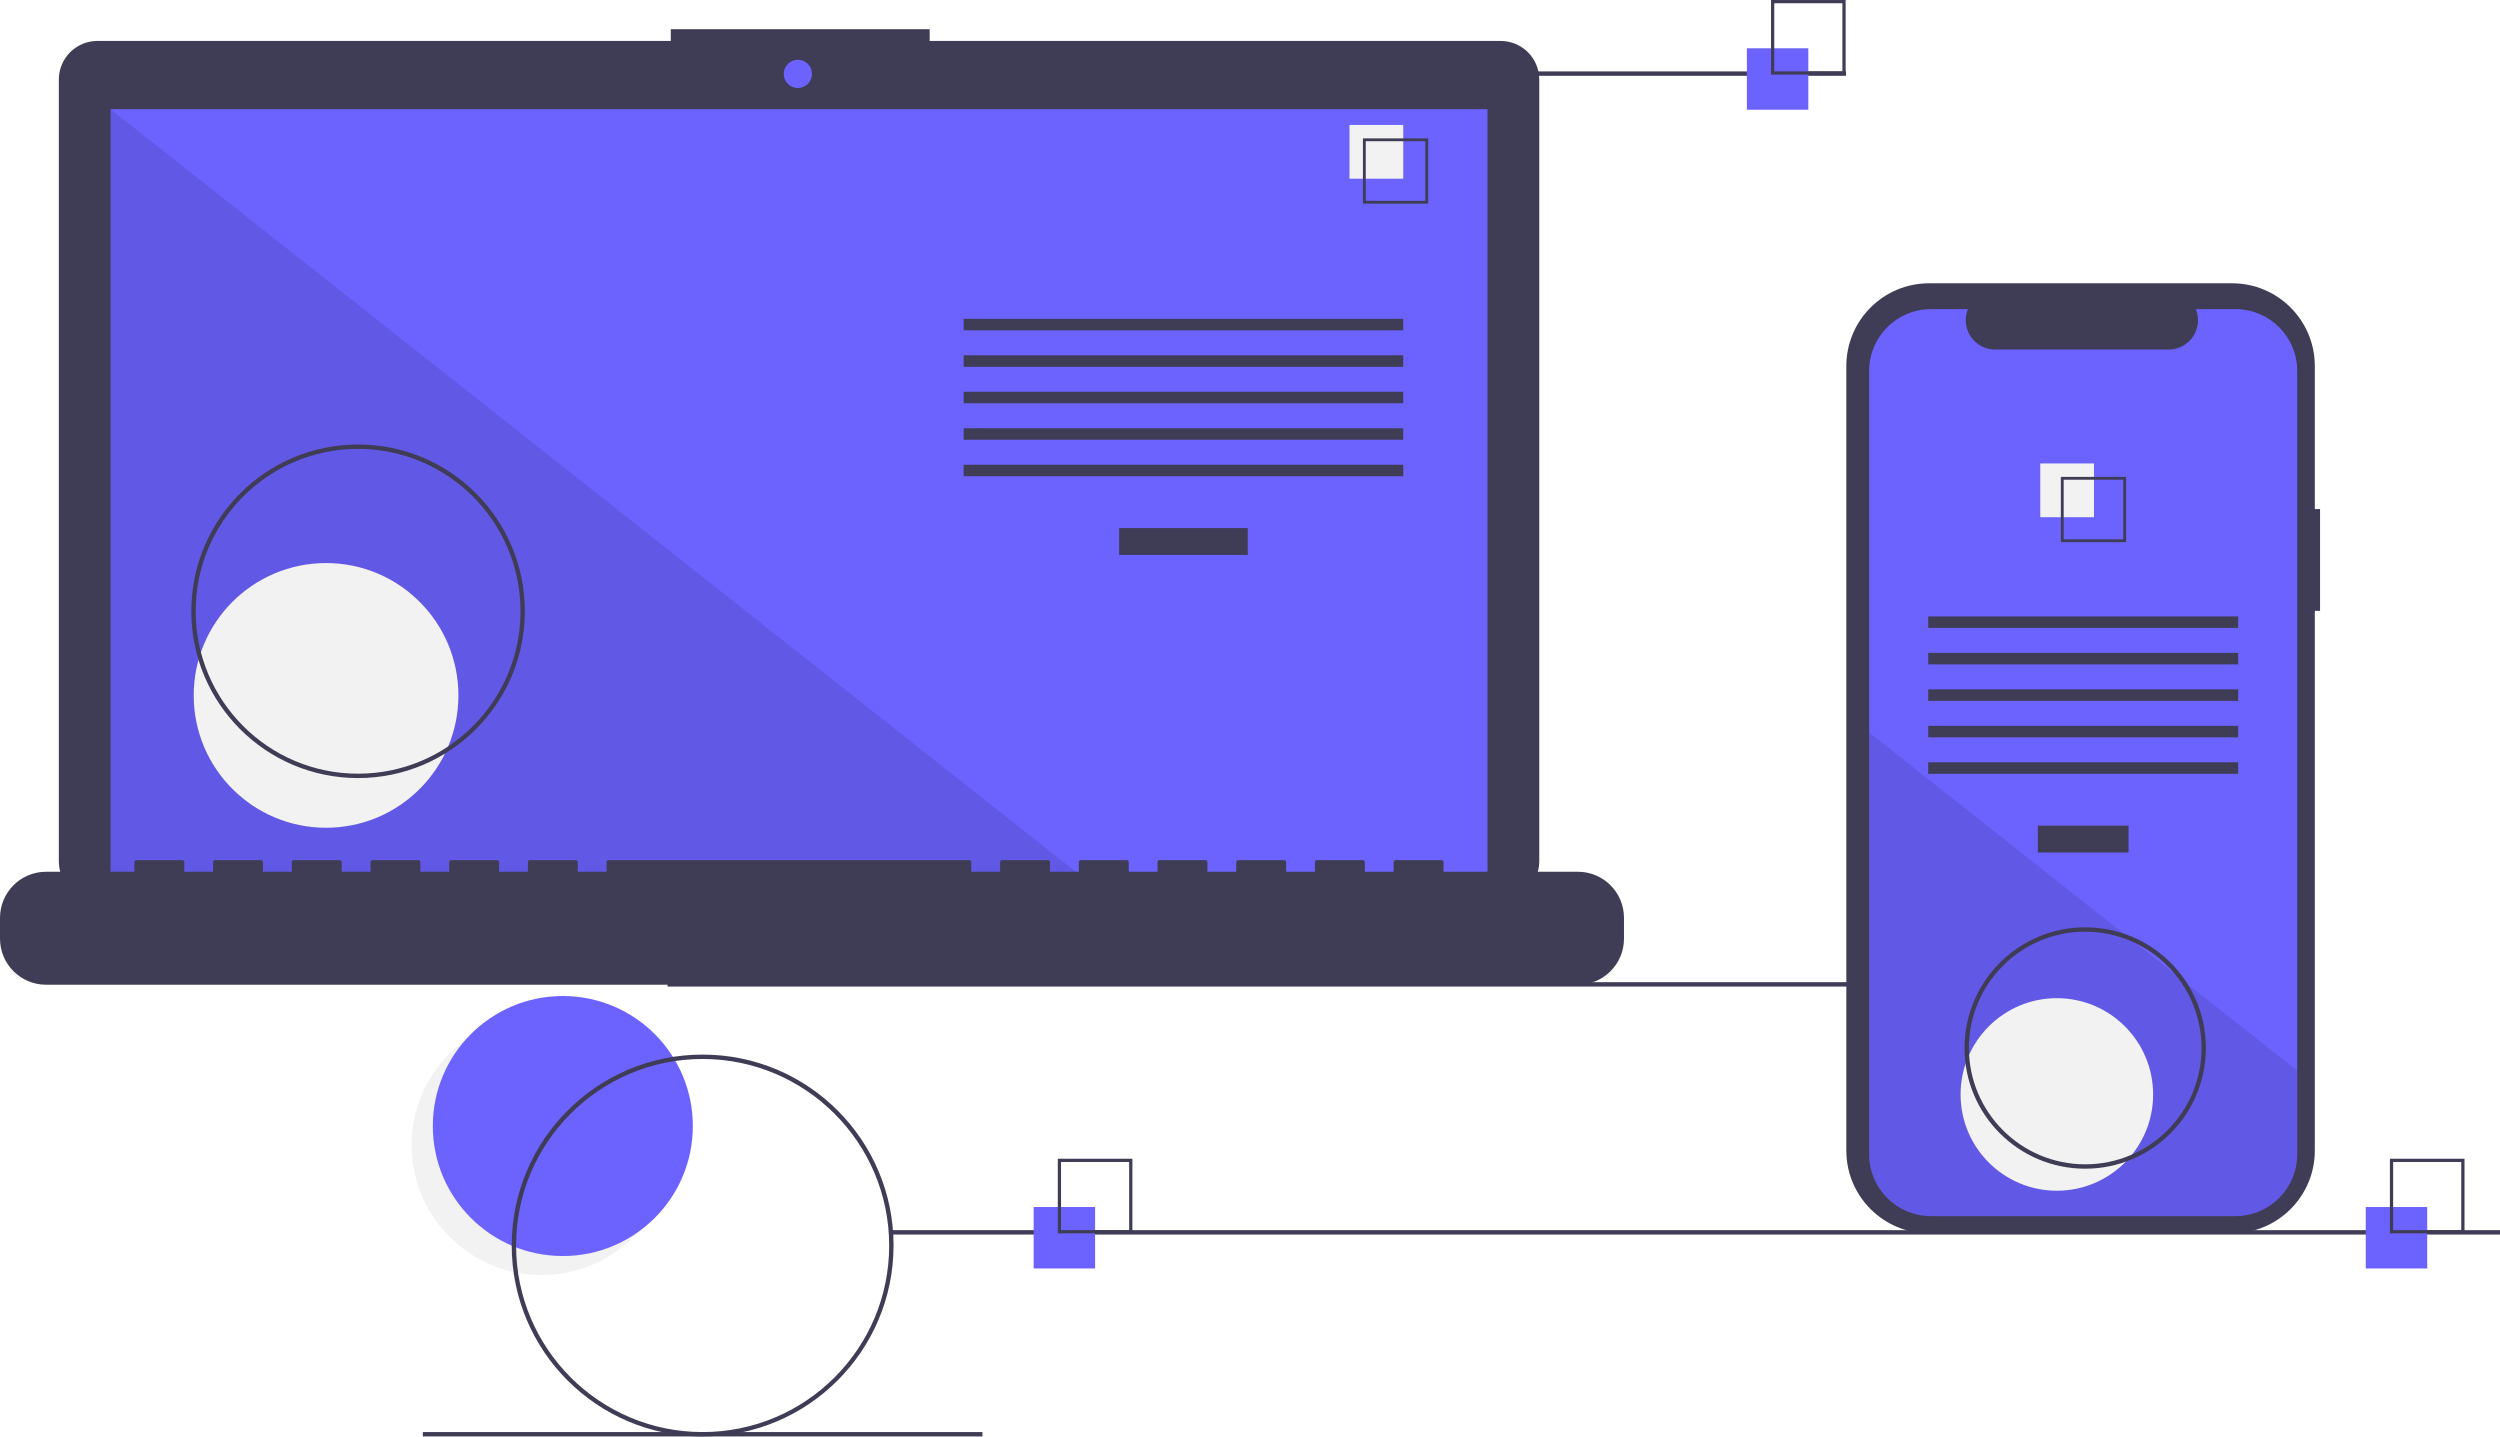
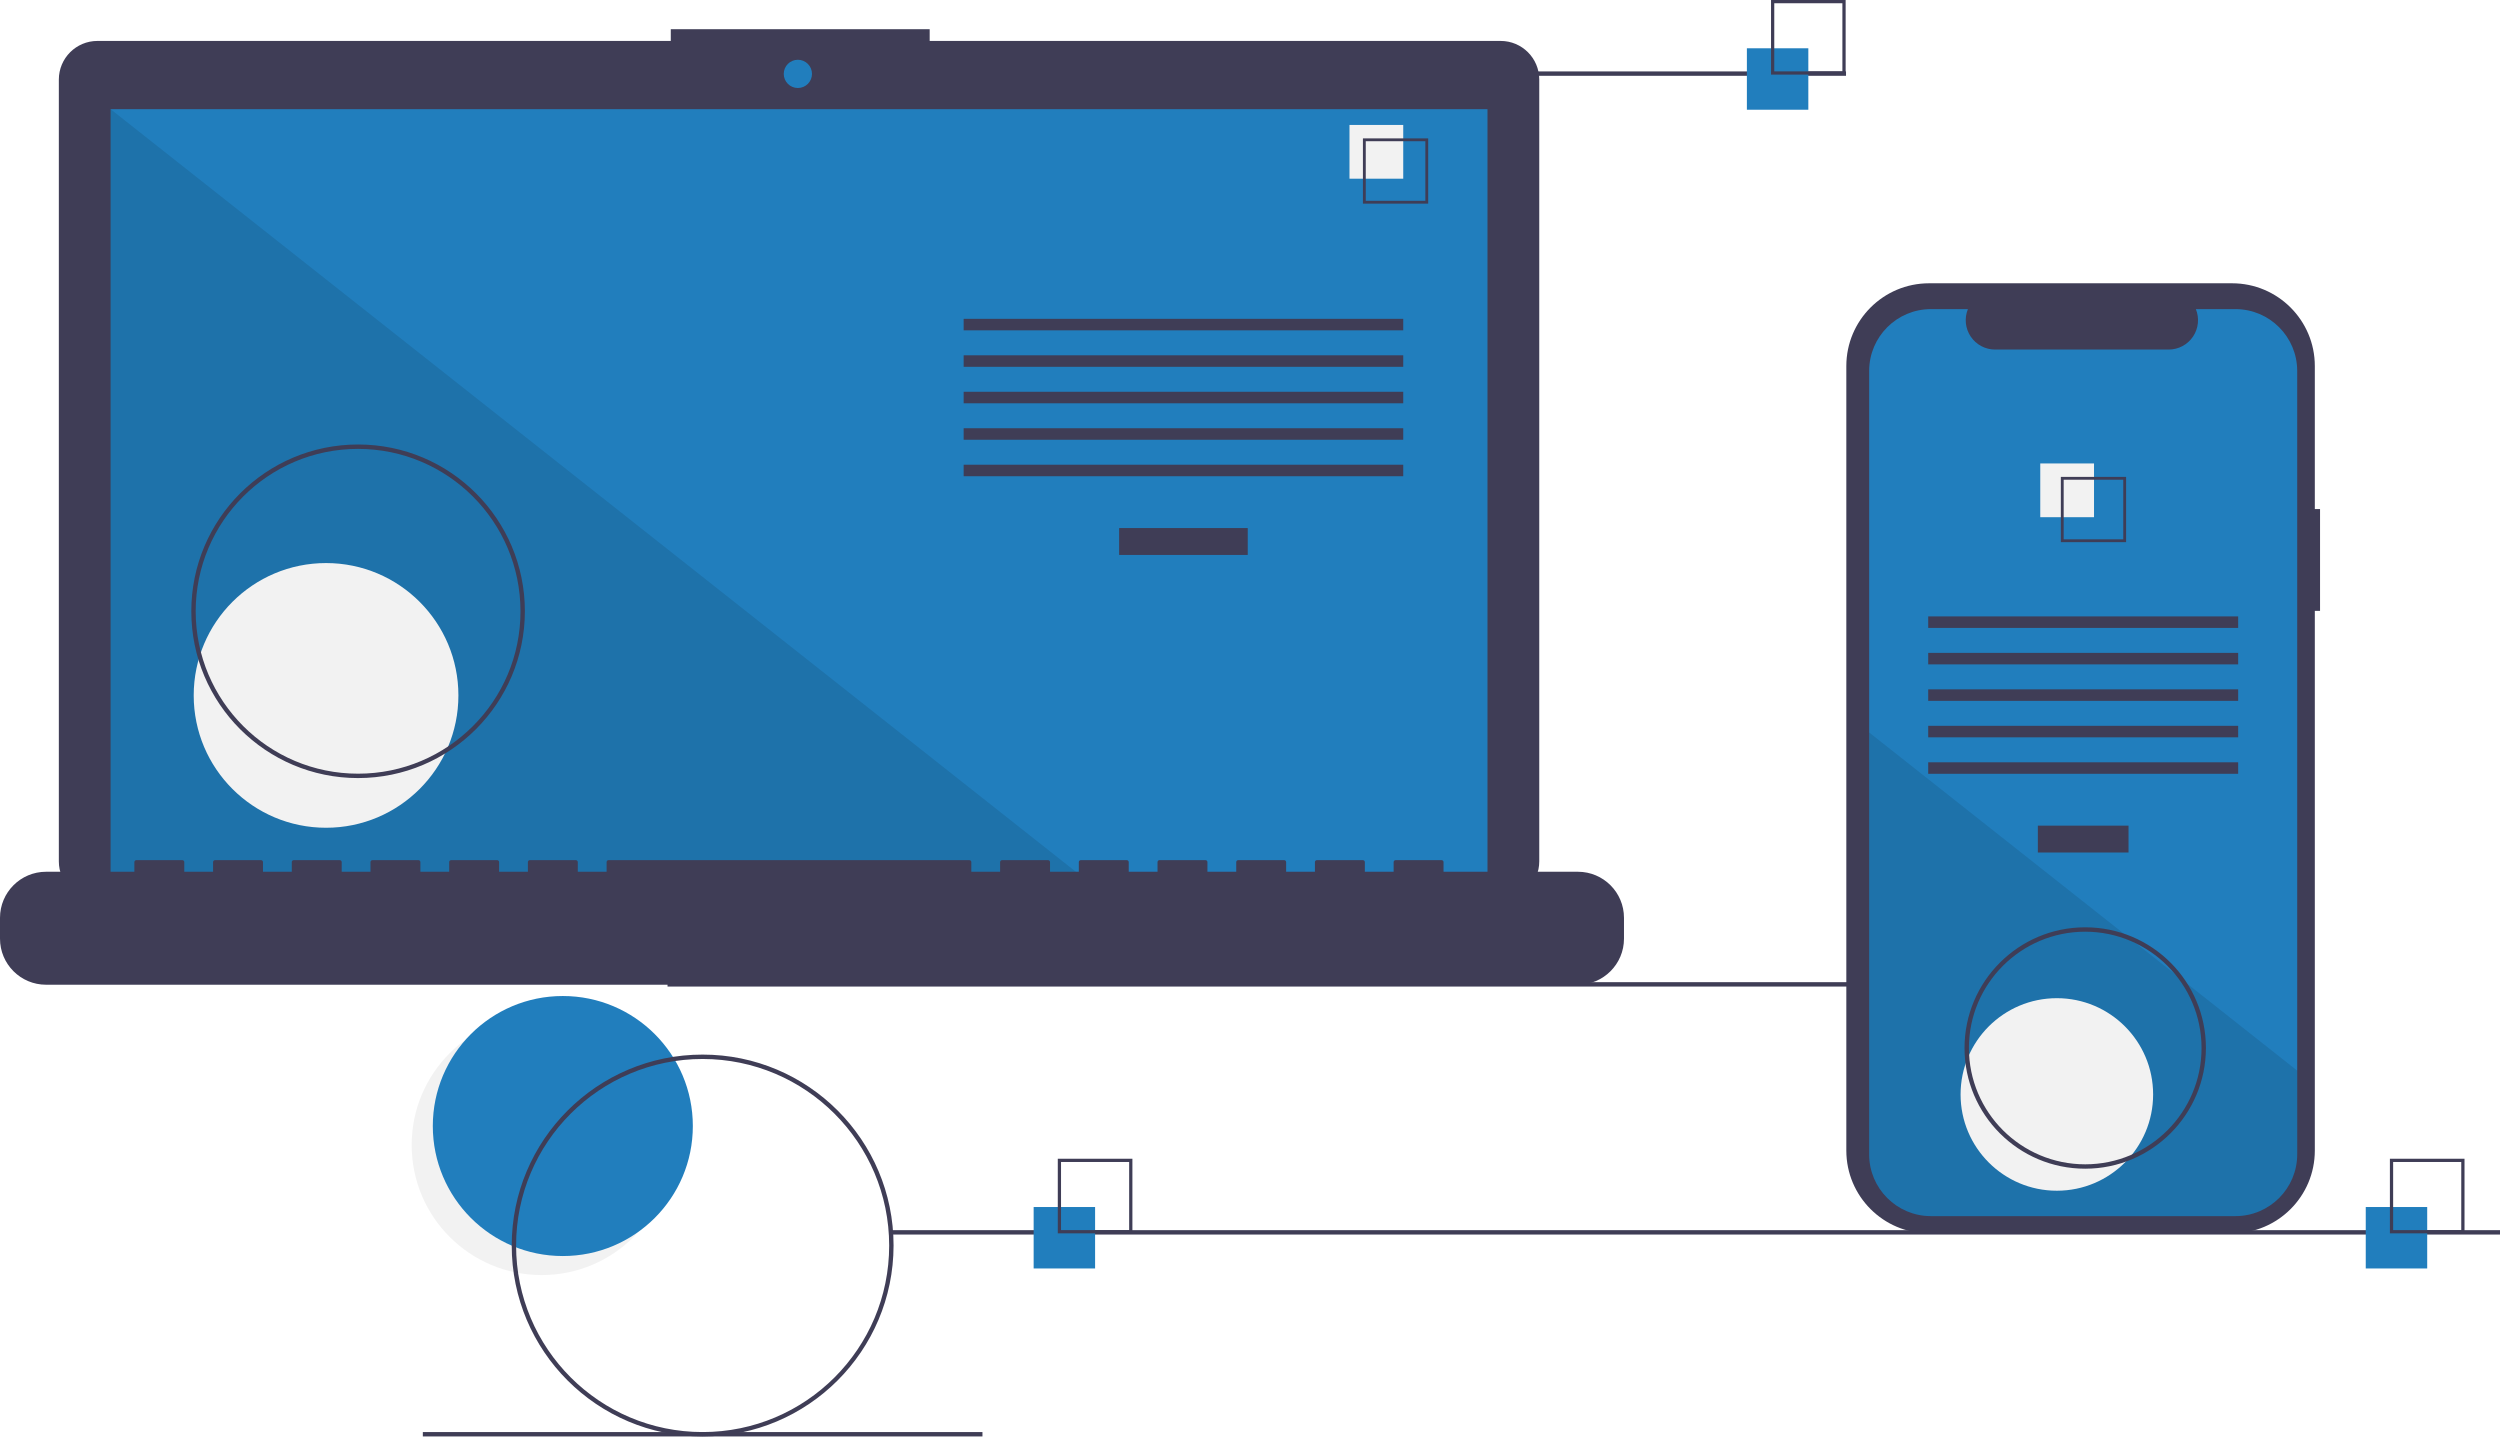
<svg xmlns="http://www.w3.org/2000/svg" id="b6117b06-2b45-45bc-b789-4a82ab6612dd" data-name="Layer 1" width="1139.171" height="654.543" viewBox="0 0 1139.171 654.543">
  <circle cx="246.827" cy="521.765" r="59.243" fill="#f2f2f2" />
-   <circle cx="256.46" cy="513.095" r="59.243" fill="#6c63ff" />
+   <circle cx="256.46" cy="513.095" r="59.243" fill="#217ebd" />
  <rect x="304.171" y="447.543" width="733" height="2" fill="#3f3d56" />
  <path d="M714.207,141.381H454.038v-5.362h-117.971v5.362H74.825a17.599,17.599,0,0,0-17.599,17.599V515.231a17.599,17.599,0,0,0,17.599,17.599H714.207a17.599,17.599,0,0,0,17.599-17.599V158.979A17.599,17.599,0,0,0,714.207,141.381Z" transform="translate(-30.41456 -122.7284)" fill="#3f3d56" />
-   <rect x="50.406" y="49.754" width="627.391" height="353.913" fill="#6c63ff" />
-   <circle cx="363.565" cy="33.667" r="6.435" fill="#6c63ff" />
+   <rect x="50.406" y="49.754" width="627.391" height="353.913" fill="#217ebd" />
+   <circle cx="363.565" cy="33.667" r="6.435" fill="#217ebd" />
  <polygon points="498.374 403.667 50.406 403.667 50.406 49.754 498.374 403.667" opacity="0.1" />
  <circle cx="148.574" cy="316.876" r="60.307" fill="#f2f2f2" />
  <rect x="509.953" y="240.622" width="58.605" height="12.246" fill="#3f3d56" />
  <rect x="439.102" y="145.279" width="200.307" height="5.248" fill="#3f3d56" />
  <rect x="439.102" y="161.898" width="200.307" height="5.248" fill="#3f3d56" />
  <rect x="439.102" y="178.518" width="200.307" height="5.248" fill="#3f3d56" />
  <rect x="439.102" y="195.137" width="200.307" height="5.248" fill="#3f3d56" />
  <rect x="439.102" y="211.756" width="200.307" height="5.248" fill="#3f3d56" />
  <rect x="614.917" y="56.934" width="24.492" height="24.492" fill="#f2f2f2" />
  <path d="M681.195,215.525h-29.74v-29.74h29.74Zm-28.447-1.293h27.154V187.078H652.748Z" transform="translate(-30.41456 -122.7284)" fill="#3f3d56" />
  <path d="M749.422,519.96H688.192v-4.412a.875.875,0,0,0-.875-.875h-20.993a.875.875,0,0,0-.875.875v4.412H652.329v-4.412a.875.875,0,0,0-.875-.875H630.462a.875.875,0,0,0-.875.875v4.412H616.467v-4.412a.875.875,0,0,0-.875-.875H594.599a.875.875,0,0,0-.875.875v4.412H580.604v-4.412a.875.875,0,0,0-.875-.875H558.736a.875.875,0,0,0-.875.875v4.412H544.741v-4.412a.875.875,0,0,0-.875-.875H522.873a.875.875,0,0,0-.875.875v4.412H508.878v-4.412a.875.875,0,0,0-.875-.875h-20.993a.875.875,0,0,0-.875.875v4.412H473.015v-4.412a.875.875,0,0,0-.875-.875H307.696a.875.875,0,0,0-.875.875v4.412H293.701v-4.412a.875.875,0,0,0-.875-.875H271.833a.875.875,0,0,0-.875.875v4.412H257.838v-4.412a.875.875,0,0,0-.875-.875h-20.993a.875.875,0,0,0-.875.875v4.412H221.975v-4.412a.875.875,0,0,0-.875-.875H200.107a.875.875,0,0,0-.875.875v4.412H186.112v-4.412a.875.875,0,0,0-.875-.875H164.244a.875.875,0,0,0-.875.875v4.412H150.249v-4.412a.875.875,0,0,0-.875-.875H128.381a.875.875,0,0,0-.875.875v4.412H114.386v-4.412a.875.875,0,0,0-.875-.875H92.519a.875.875,0,0,0-.875.875v4.412H51.407a20.993,20.993,0,0,0-20.993,20.993v9.492A20.993,20.993,0,0,0,51.407,571.438H749.422a20.993,20.993,0,0,0,20.993-20.993v-9.492A20.993,20.993,0,0,0,749.422,519.96Z" transform="translate(-30.41456 -122.7284)" fill="#3f3d56" />
  <path d="M193.586,477.272a76,76,0,1,1,76-76A76.086,76.086,0,0,1,193.586,477.272Zm0-150a74,74,0,1,0,74,74A74.084,74.084,0,0,0,193.586,327.272Z" transform="translate(-30.41456 -122.7284)" fill="#3f3d56" />
  <rect x="586.171" y="32.543" width="255" height="2" fill="#3f3d56" />
  <rect x="406.171" y="560.543" width="733" height="2" fill="#3f3d56" />
  <rect x="192.672" y="652.543" width="255" height="2" fill="#3f3d56" />
-   <rect x="471" y="550" width="28" height="28" fill="#6c63ff" />
+   <rect x="471" y="550" width="28" height="28" fill="#217ebd" />
  <path d="M546.415,684.728h-34v-34h34Zm-32.522-1.478H544.936V652.207H513.893Z" transform="translate(-30.41456 -122.7284)" fill="#3f3d56" />
-   <rect x="796" y="22" width="28" height="28" fill="#6c63ff" />
+   <rect x="796" y="22" width="28" height="28" fill="#217ebd" />
  <path d="M871.415,156.728h-34v-34h34Zm-32.522-1.478H869.936V124.207H838.893Z" transform="translate(-30.41456 -122.7284)" fill="#3f3d56" />
-   <rect x="1078" y="550" width="28" height="28" fill="#6c63ff" />
+   <rect x="1078" y="550" width="28" height="28" fill="#217ebd" />
  <path d="M1153.415,684.728h-34v-34h34Zm-32.522-1.478h31.043V652.207h-31.043Z" transform="translate(-30.41456 -122.7284)" fill="#3f3d56" />
  <path d="M1087.586,354.687h-2.379V289.525a37.714,37.714,0,0,0-37.714-37.714H909.44A37.714,37.714,0,0,0,871.726,289.525V647.006A37.714,37.714,0,0,0,909.44,684.72h138.053a37.714,37.714,0,0,0,37.714-37.714V401.07h2.379Z" transform="translate(-30.41456 -122.7284)" fill="#3f3d56" />
-   <path d="M1077.176,291.742v356.96a28.165,28.165,0,0,1-28.16,28.17H910.296a28.165,28.165,0,0,1-28.16-28.17v-356.96a28.163,28.163,0,0,1,28.16-28.16h16.83a13.379,13.379,0,0,0,12.39,18.43h79.09a13.379,13.379,0,0,0,12.39-18.43h18.02A28.163,28.163,0,0,1,1077.176,291.742Z" transform="translate(-30.41456 -122.7284)" fill="#6c63ff" />
+   <path d="M1077.176,291.742v356.96a28.165,28.165,0,0,1-28.16,28.17H910.296a28.165,28.165,0,0,1-28.16-28.17v-356.96a28.163,28.163,0,0,1,28.16-28.16h16.83a13.379,13.379,0,0,0,12.39,18.43h79.09a13.379,13.379,0,0,0,12.39-18.43h18.02A28.163,28.163,0,0,1,1077.176,291.742Z" transform="translate(-30.41456 -122.7284)" fill="#217ebd" />
  <rect x="928.58" y="376.218" width="41.324" height="12.246" fill="#3f3d56" />
  <rect x="878.621" y="280.875" width="141.24" height="5.248" fill="#3f3d56" />
  <rect x="878.621" y="297.494" width="141.24" height="5.248" fill="#3f3d56" />
  <rect x="878.621" y="314.114" width="141.24" height="5.248" fill="#3f3d56" />
  <rect x="878.621" y="330.733" width="141.24" height="5.248" fill="#3f3d56" />
  <rect x="878.621" y="347.352" width="141.24" height="5.248" fill="#3f3d56" />
  <rect x="929.684" y="211.179" width="24.492" height="24.492" fill="#f2f2f2" />
  <path d="M969.474,340.032v29.74h29.74v-29.74Zm28.45,28.45h-27.16v-27.16h27.16Z" transform="translate(-30.41456 -122.7284)" fill="#3f3d56" />
  <path d="M1077.176,610.582v38.12a28.165,28.165,0,0,1-28.16,28.17H910.296a28.165,28.165,0,0,1-28.16-28.17v-192.21l116.87,92.33,2,1.58,21.74,17.17,2.03,1.61Z" transform="translate(-30.41456 -122.7284)" opacity="0.1" />
  <circle cx="937.241" cy="498.707" r="43.868" fill="#f2f2f2" />
  <path d="M350.586,777.272a87,87,0,1,1,87-87A87.099,87.099,0,0,1,350.586,777.272Zm0-172a85,85,0,1,0,85,85A85.096,85.096,0,0,0,350.586,605.272Z" transform="translate(-30.41456 -122.7284)" fill="#3f3d56" />
  <path d="M980.586,655.272a55,55,0,1,1,55-55A55.062,55.062,0,0,1,980.586,655.272Zm0-108a53,53,0,1,0,53,53A53.06,53.06,0,0,0,980.586,547.272Z" transform="translate(-30.41456 -122.7284)" fill="#3f3d56" />
</svg>
